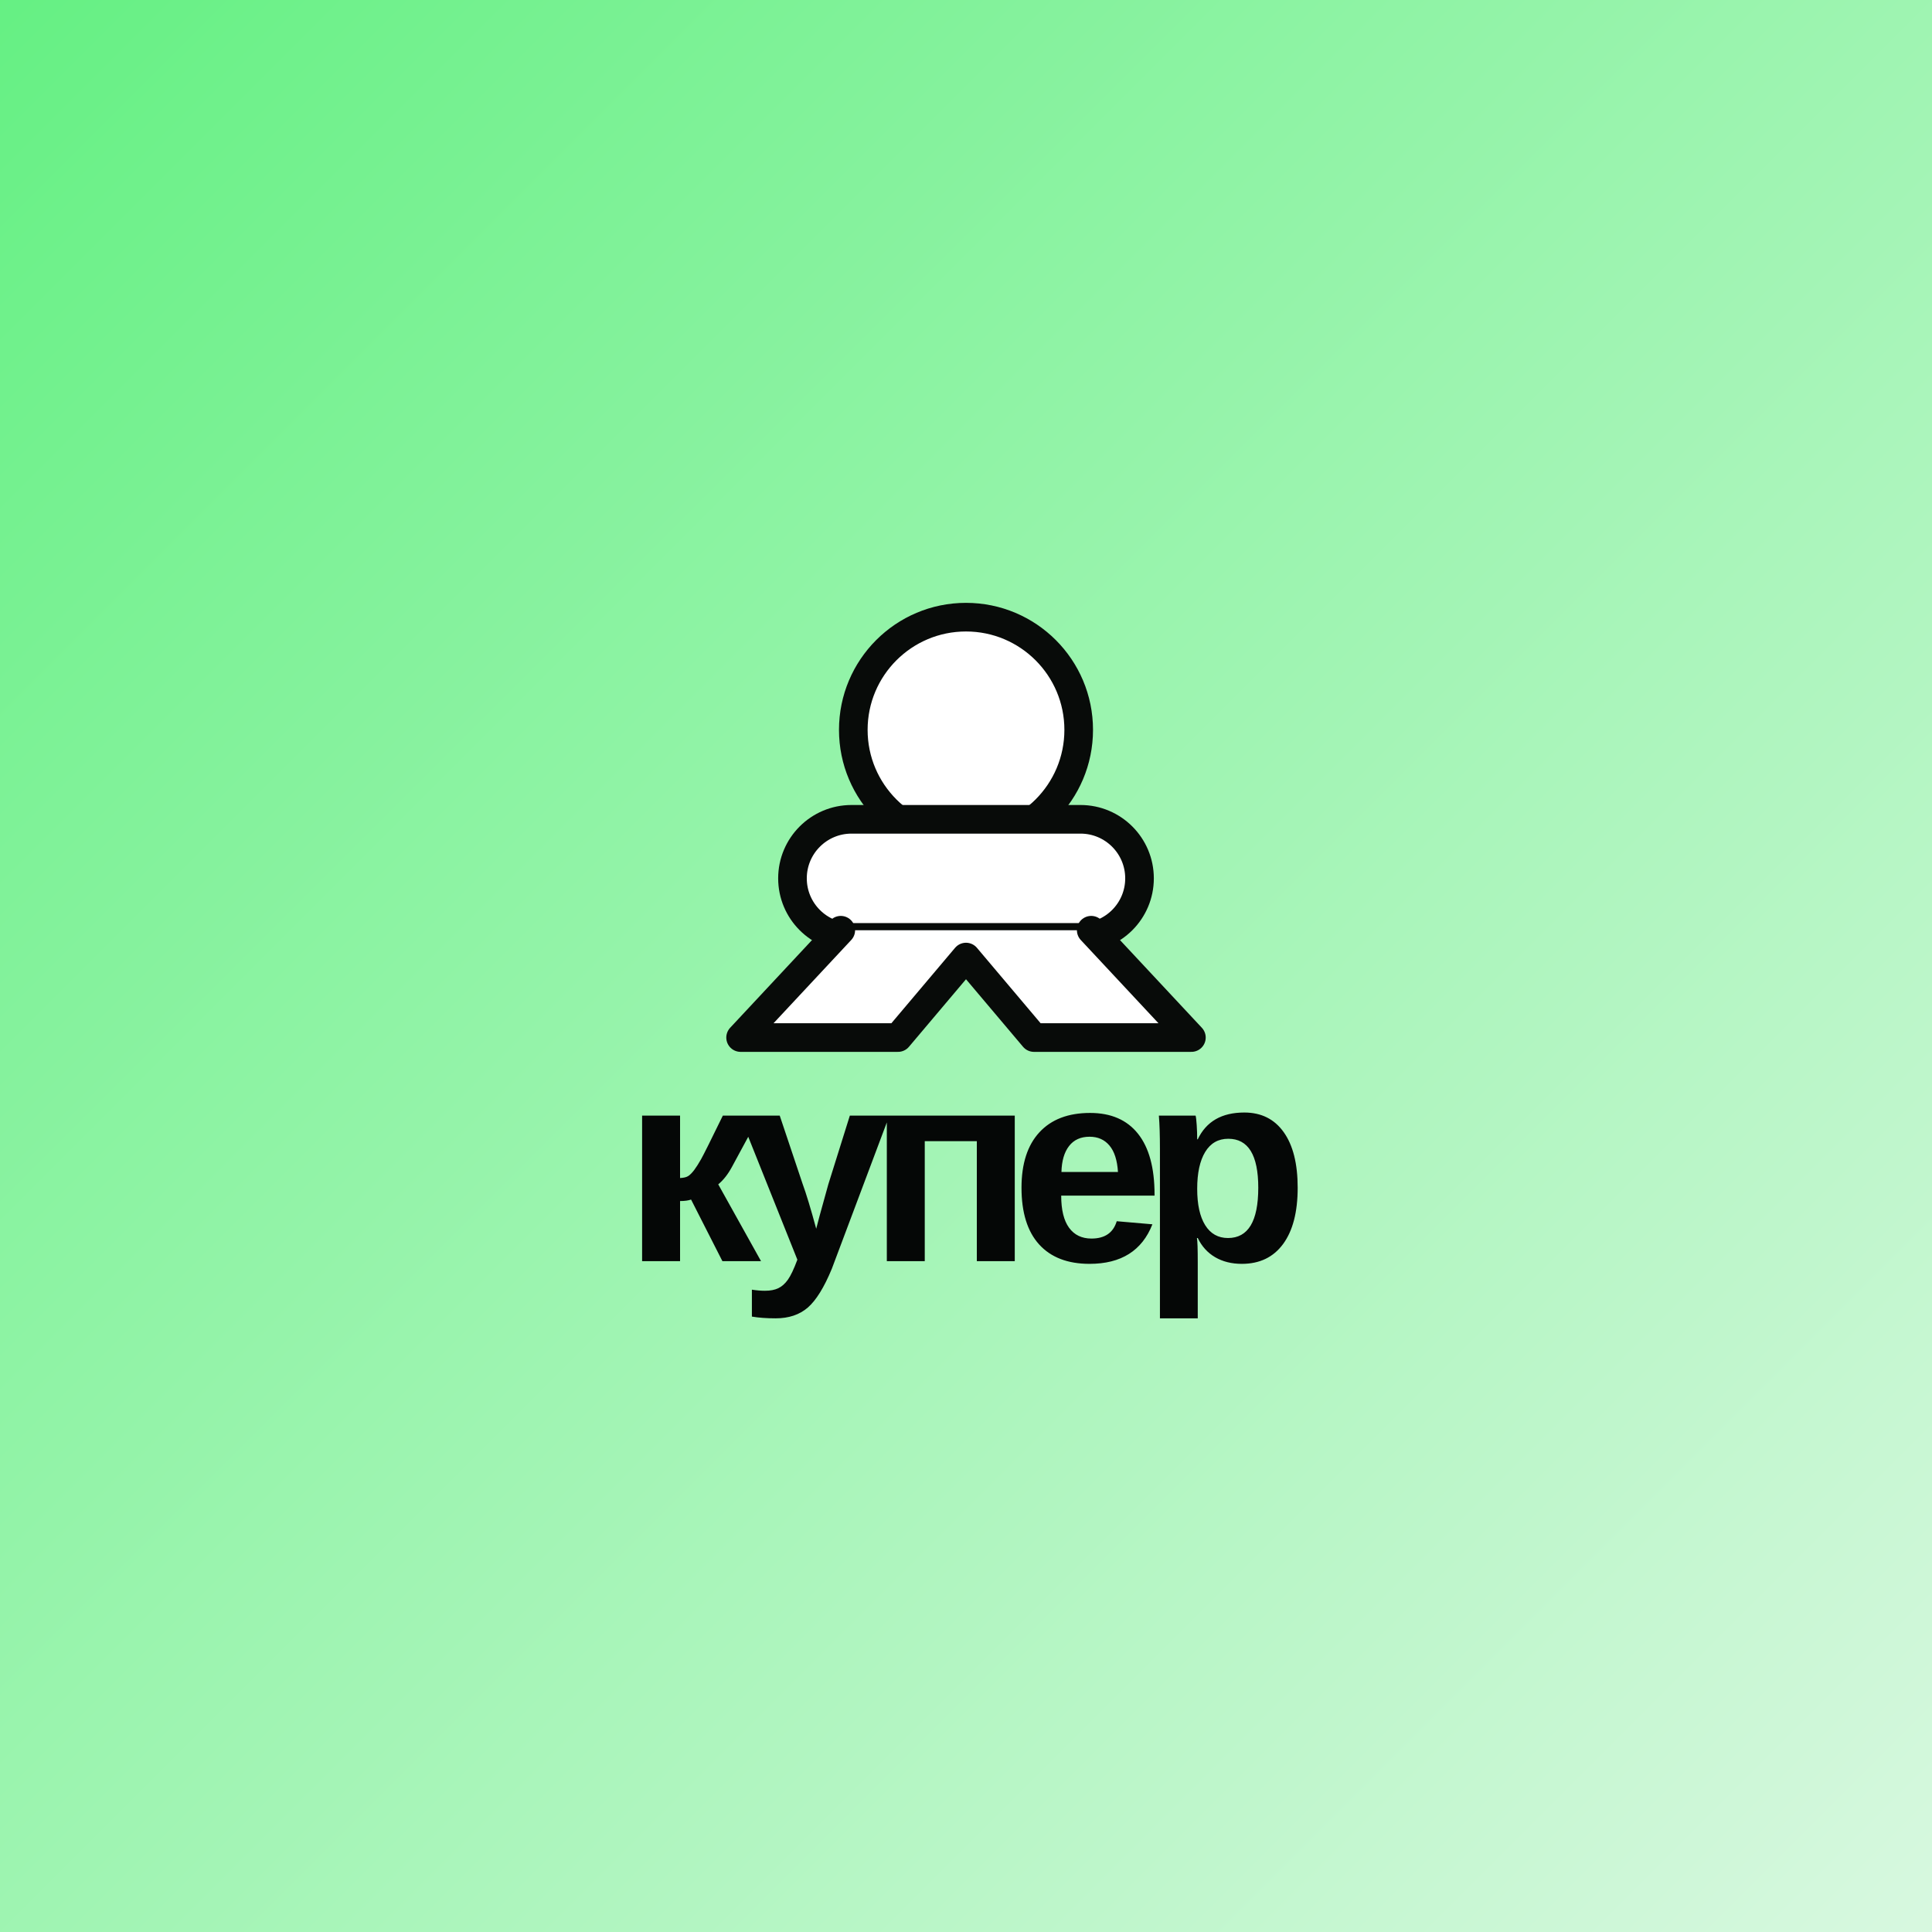
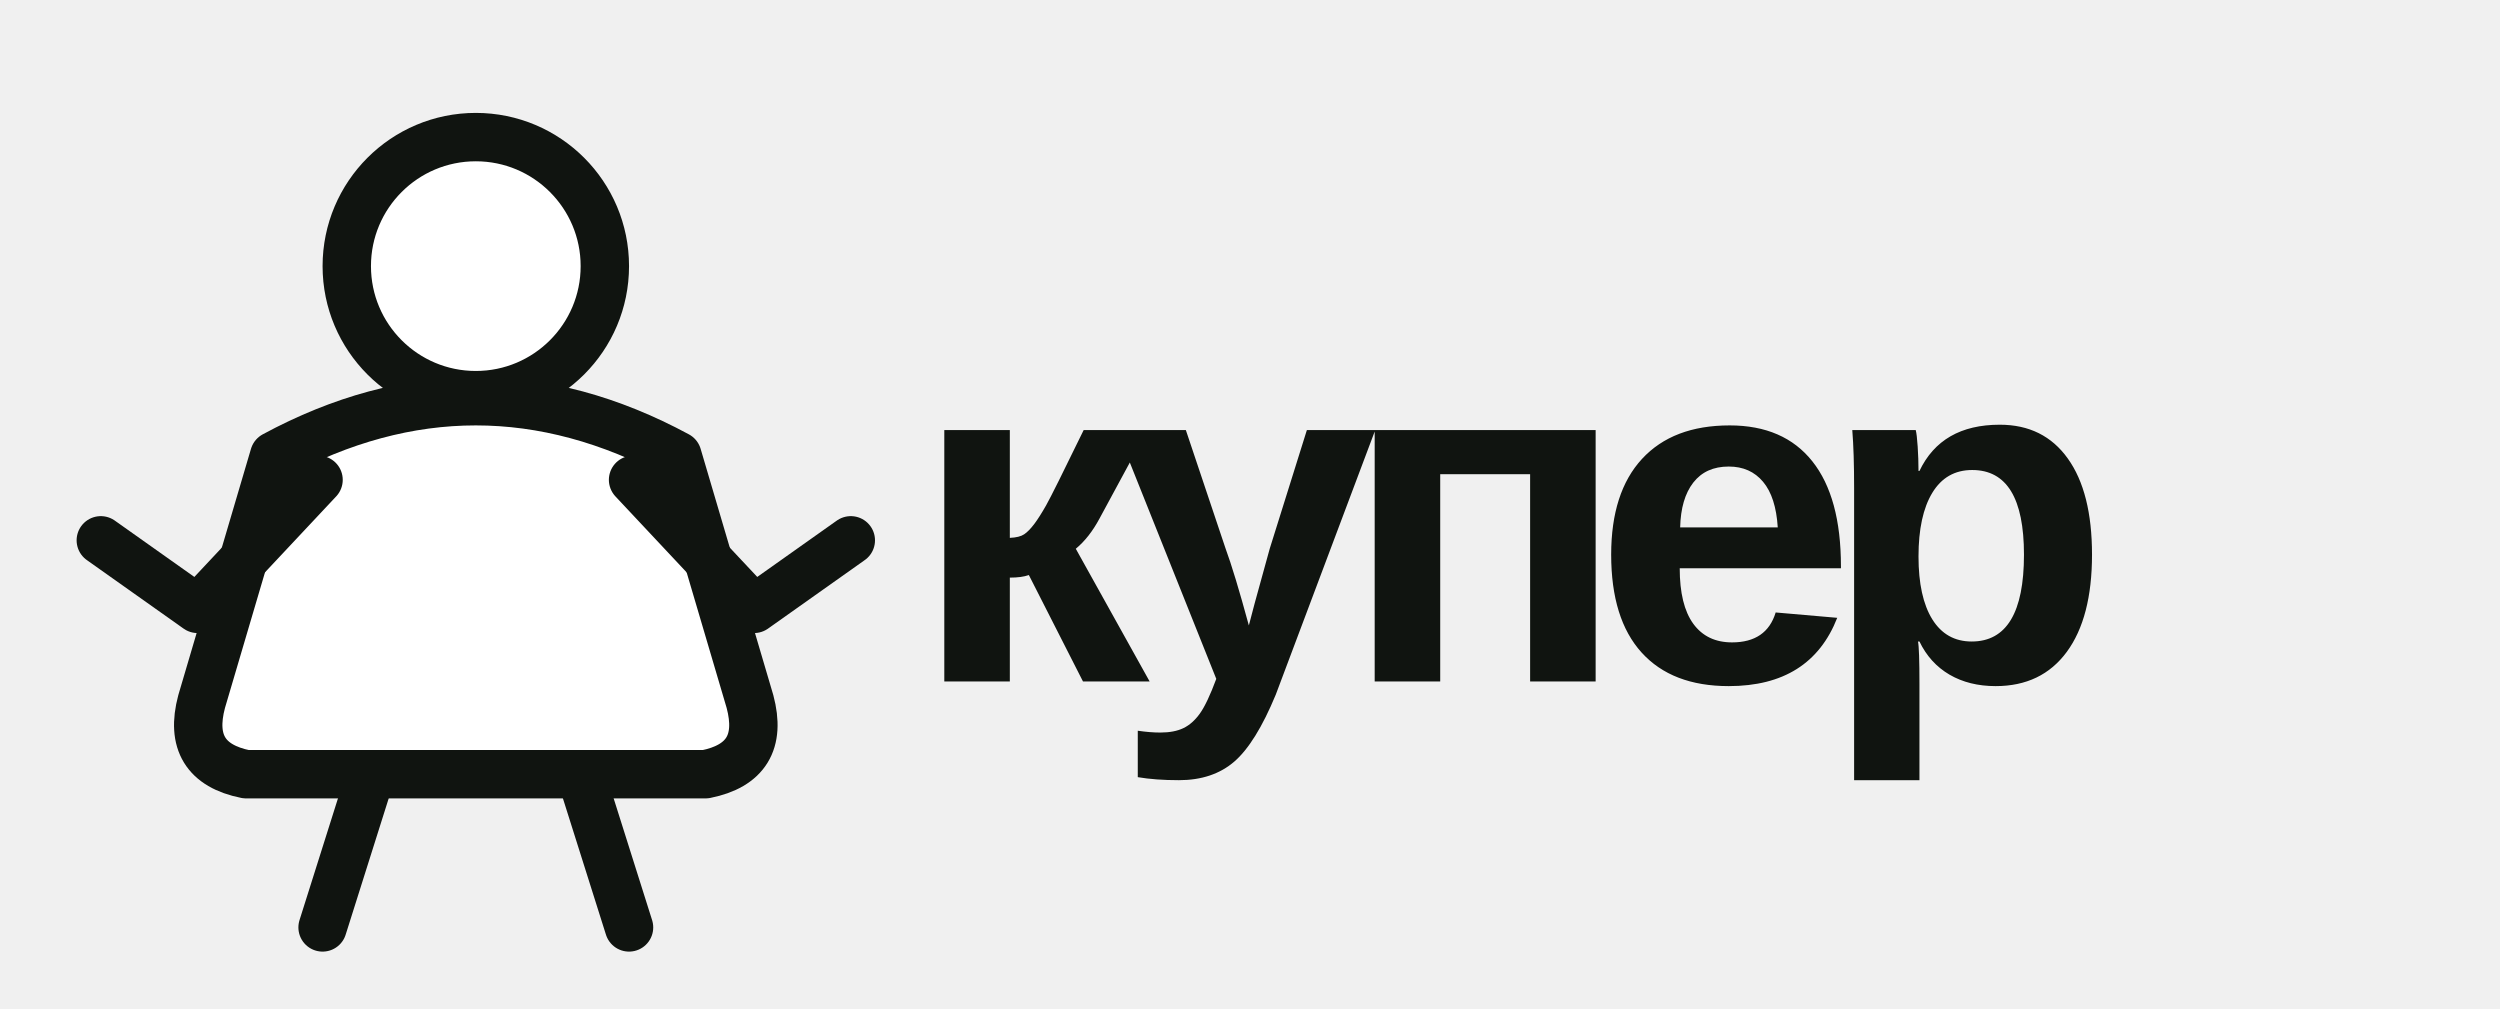
- <svg xmlns="http://www.w3.org/2000/svg" viewBox="0 0 1080 1080" role="img" aria-labelledby="title">
-   <defs>
-     <linearGradient id="bg" x1="0" y1="0" x2="1" y2="1">
-       <stop offset="0" stop-color="#65f083" />
-       <stop offset="1" stop-color="#d8f8e0" />
-     </linearGradient>
-   </defs>
-   <rect width="1080" height="1080" rx="0" fill="url(#bg)" />
-   <g fill="#fff" stroke="#080b09" stroke-width="16" stroke-linejoin="round" stroke-linecap="round">
-     <circle cx="540" cy="408" r="63" />
-     <rect x="443" y="458" width="194" height="66" rx="33" />
-     <path d="M470 520 414 580h88l38-45 38 45h88l-56-60" />
+ <svg xmlns="http://www.w3.org/2000/svg" viewBox="0 0 620 250" role="img" aria-labelledby="title">
+   <g transform="translate(12 8)" stroke="#101410" stroke-width="12" stroke-linecap="round" stroke-linejoin="round">
+     <circle cx="106" cy="58" r="32" fill="#fff" />
+     <path d="M56 105 Q106 78 156 105 L174 166 Q178 181 163 184 L49 184 Q34 181 38 166 Z" fill="#fff" />
+     <path d="M67 111 L37 143 L13 126" fill="none" />
+     <path d="M145 111 L175 143 L199 126" fill="none" />
+     <path d="M80 184 L68 222 M132 184 L144 222" fill="none" />
  </g>
-   <text x="540" y="705" text-anchor="middle" fill="#050706" font-family="Arial Black,Arial,sans-serif" font-size="154" font-weight="900" letter-spacing="-13">купер</text>
+   <text x="226" y="169" fill="#101410" font-family="Arial, sans-serif" font-size="118" font-weight="900" letter-spacing="-9">купер</text>
</svg>
